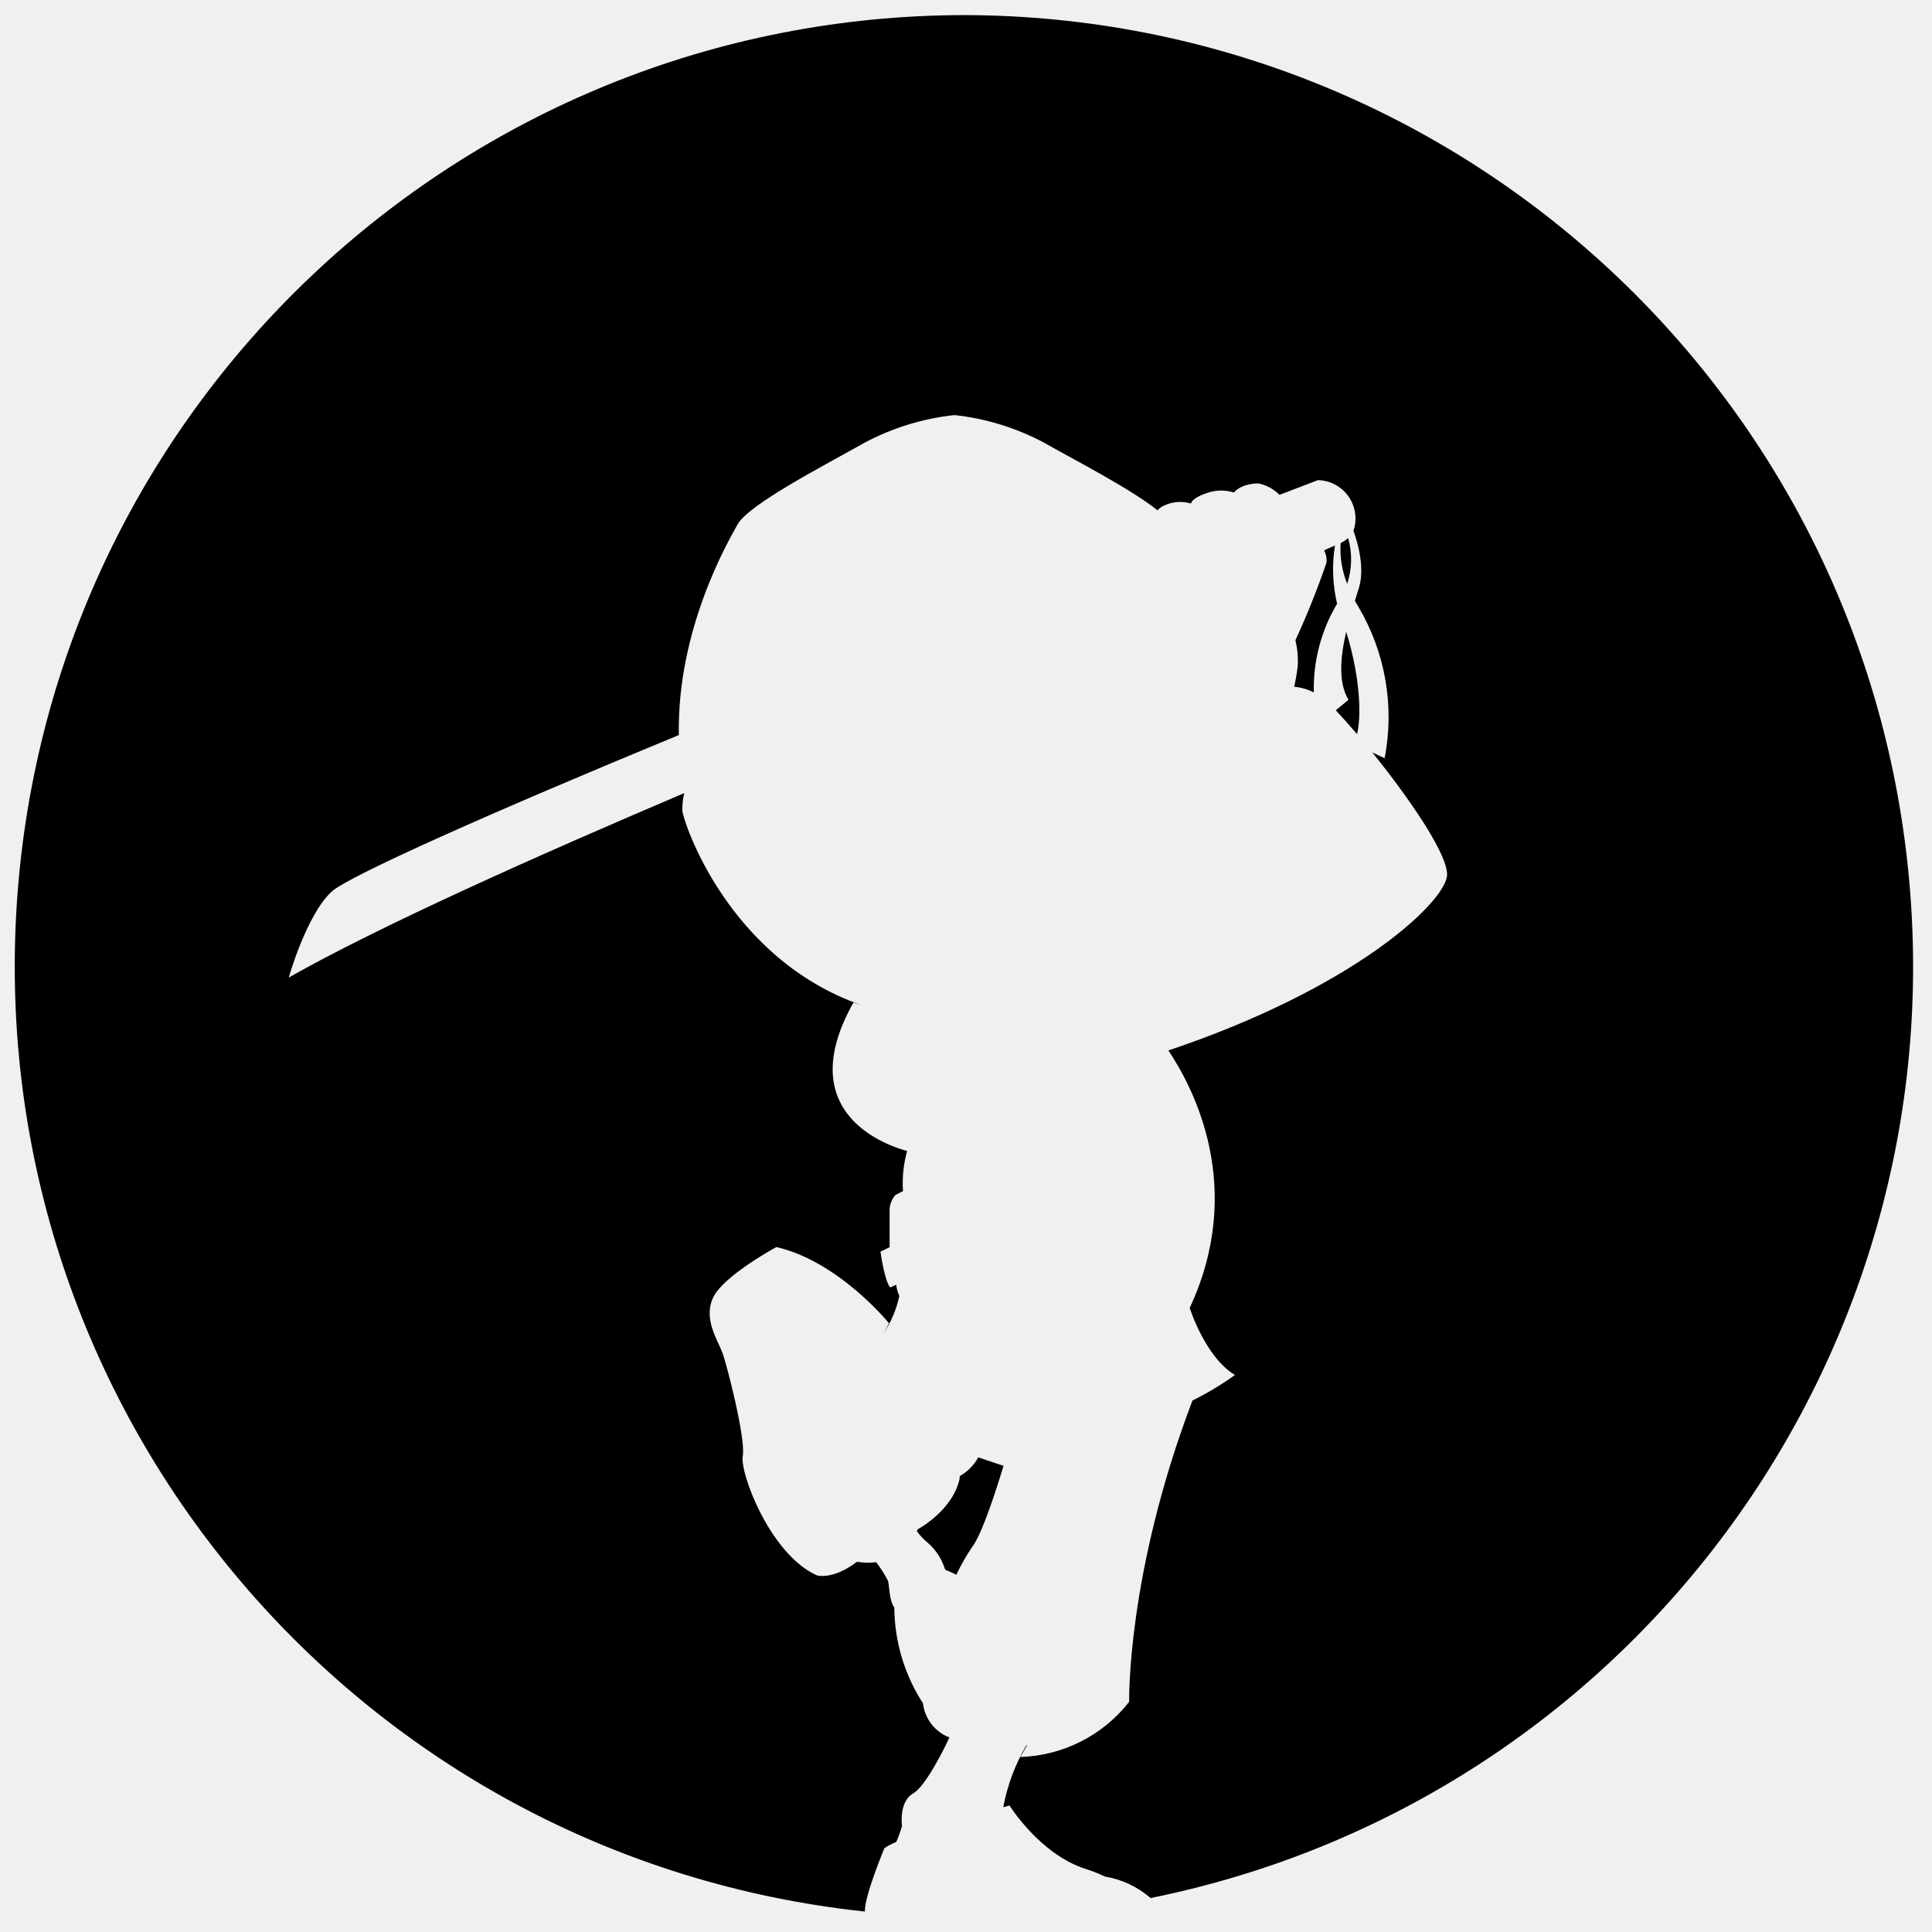
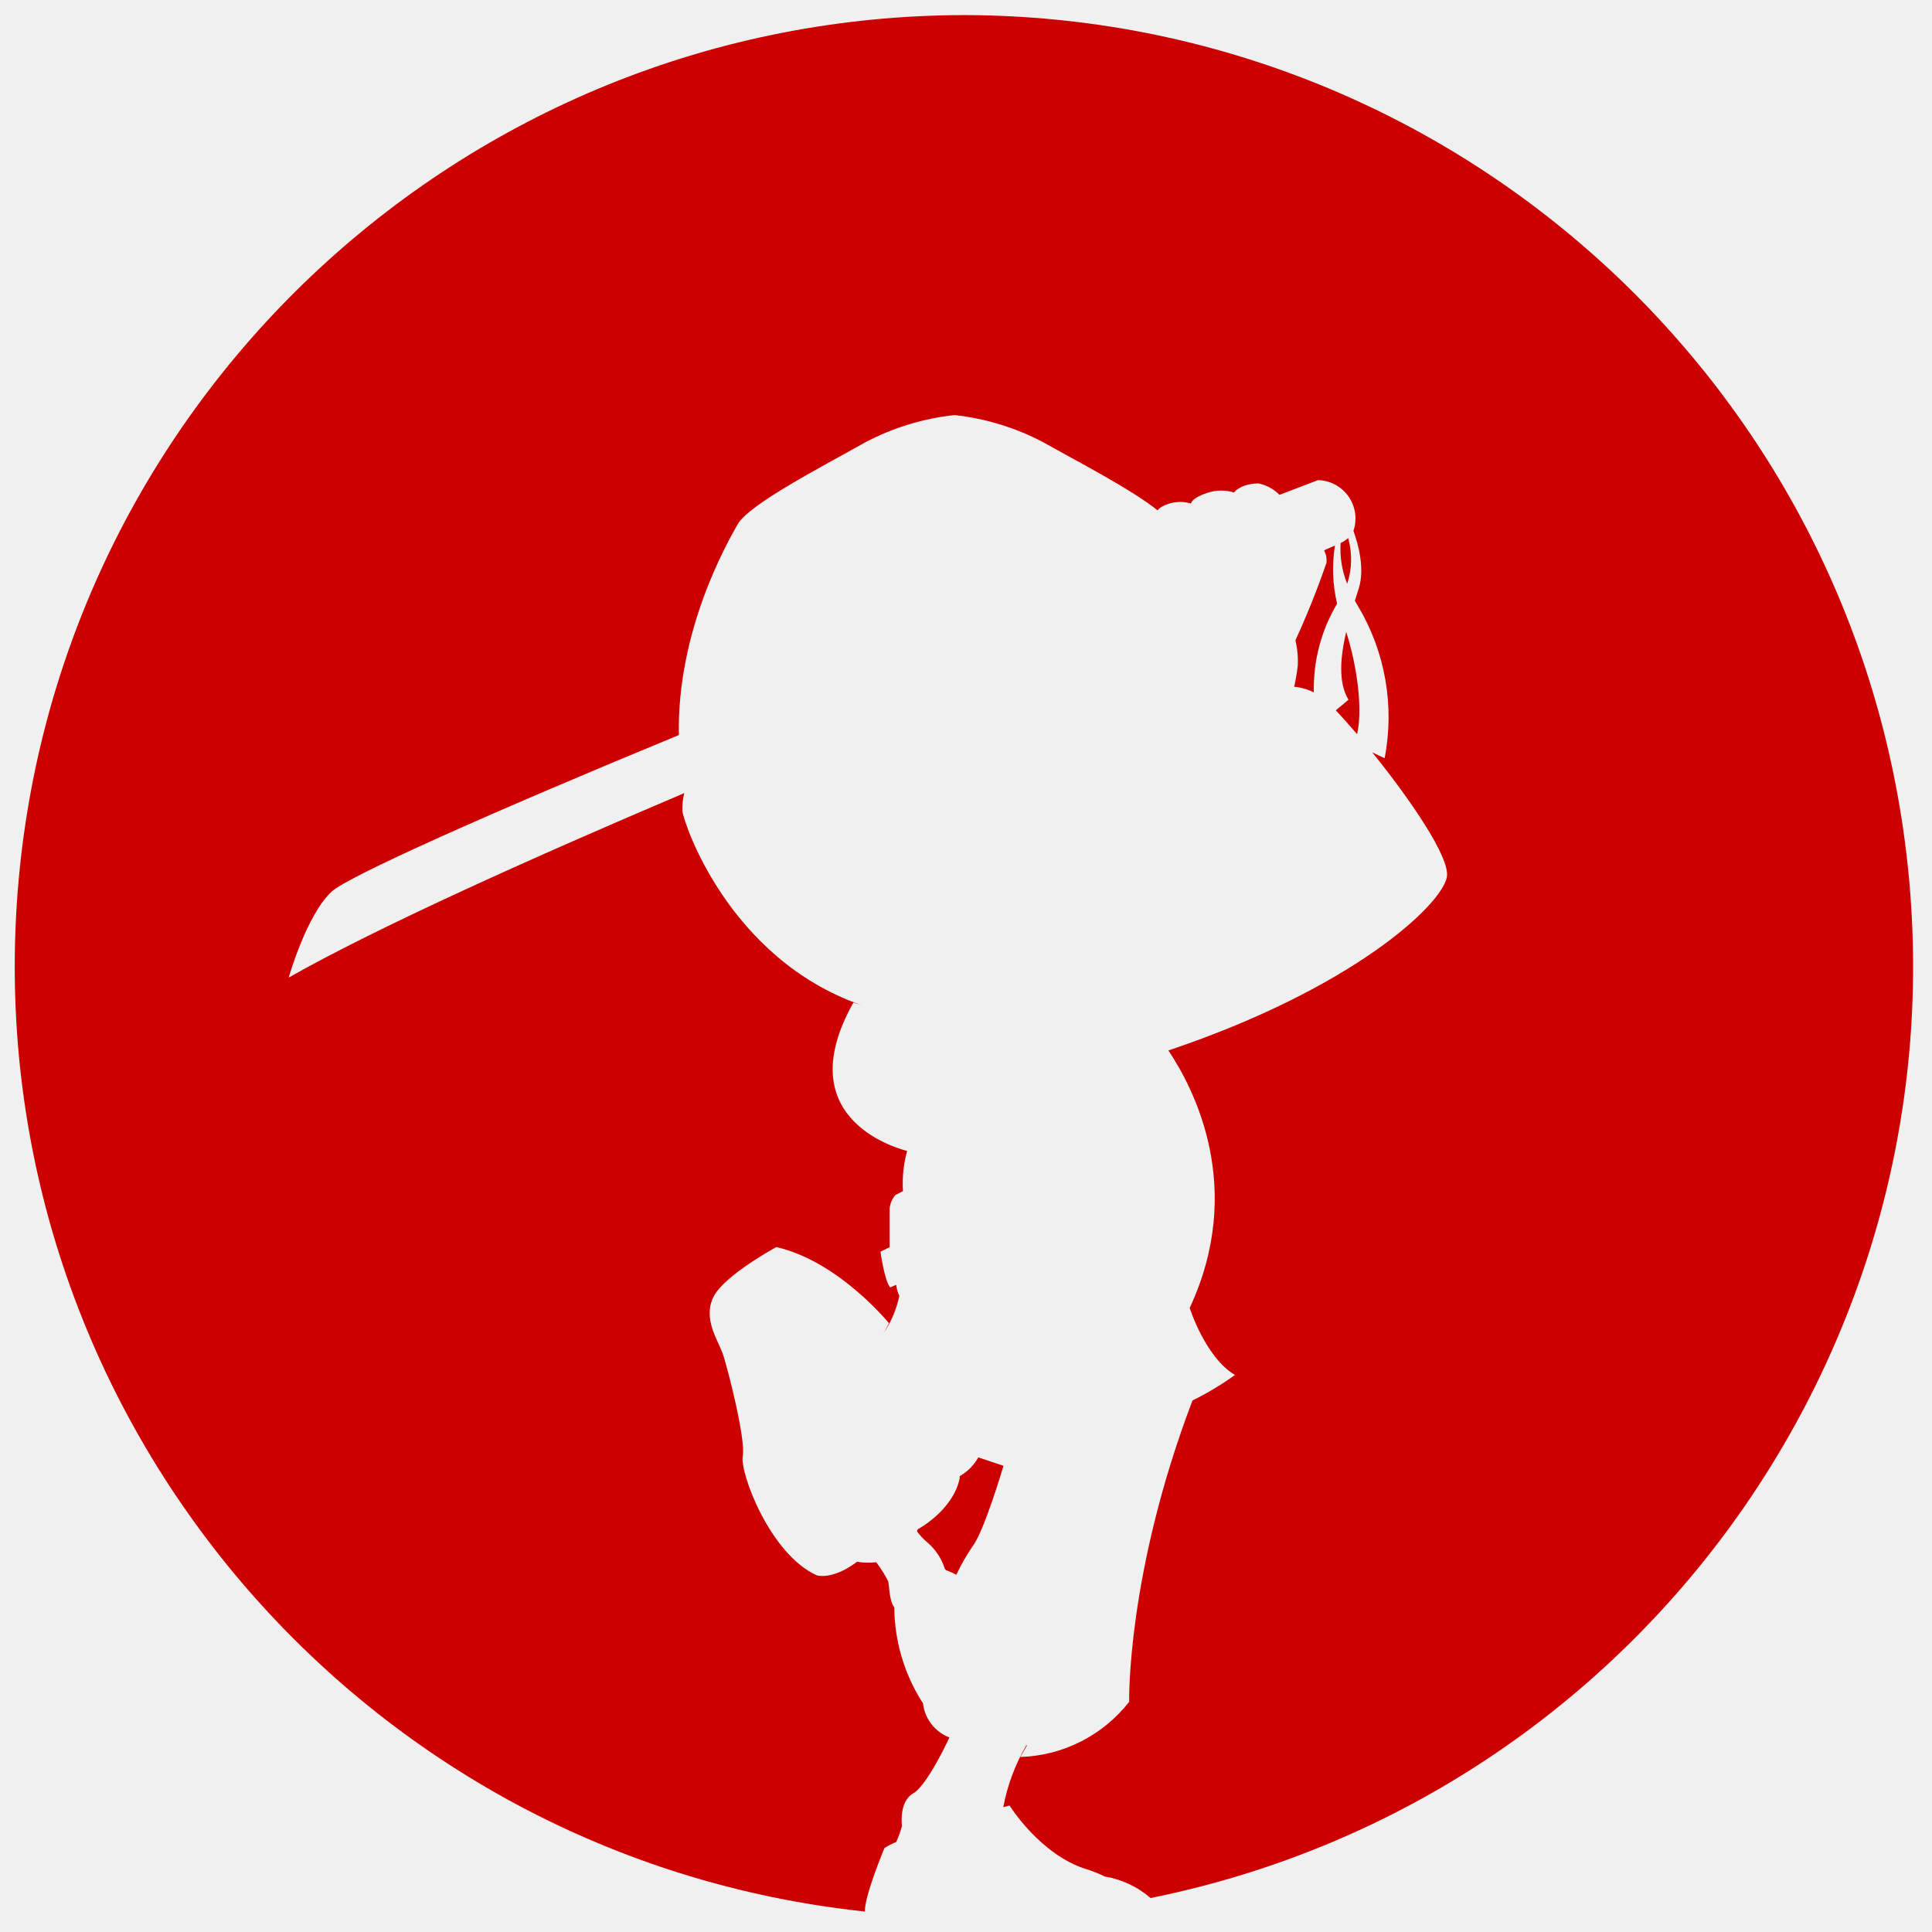
- <svg xmlns="http://www.w3.org/2000/svg" viewBox="0 0 256 256">
-   <style>@media(prefers-color-scheme:dark){path{fill:white}}</style>
+ <svg xmlns="http://www.w3.org/2000/svg" fill="#c00" viewBox="0 0 256 256">
  <path d="M128,2a126,126,0,0,0-13.4,251.29c-.08-2,2.59-8.41,2.59-8.41a9.63,9.63,0,0,1,1.57-.81,16.73,16.73,0,0,0,.76-2.1s-.46-3.23,1.48-4.33c1.58-.9,4-5.65,4.8-7.42a5.5,5.5,0,0,1-3.5-4.53l-.24-.37A23.67,23.67,0,0,1,118.5,213c-.73-1-.63-2.94-.84-3.55A17.64,17.64,0,0,0,116.1,207a8.78,8.78,0,0,1-2.54-.06c-3.23,2.45-5.3,1.81-5.3,1.81C102.05,206,98,195.13,98.42,192.93s-2.07-12-2.71-13.72-2.59-4.52-1.17-7.37,8.33-6.6,8.33-6.6c8.28,1.9,14.92,10.09,14.92,10.09-.2.42-.5,1-.78,1.44a14.33,14.33,0,0,0,2.16-5.06,4.46,4.46,0,0,1-.42-1.47l-.79.35c-.77-.86-1.29-4.74-1.29-4.74l1.21-.59v-5.11a3.2,3.2,0,0,1,.77-1.81l1-.51a15.89,15.89,0,0,1,.55-5.32c-2.21-.58-15.51-4.74-7.12-19.66l1,.31C96.51,127,90.57,109,90.42,107.45a8.19,8.19,0,0,1,.25-2.36c-19.59,8.33-40.59,17.72-52.41,24.44,0,0,2.33-8.28,5.69-11.39,2.15-2,21-10.43,46-20.74-.25-13.76,6.27-25.23,7.78-27.91s11.39-7.76,16.91-10.87A32.74,32.74,0,0,1,126.47,55a32.76,32.76,0,0,1,11.8,3.62c4.43,2.5,11.64,6.21,15.11,9a2.19,2.19,0,0,1,.55-.47,5,5,0,0,1,3.89-.43s0-.69,2.07-1.38a5.69,5.69,0,0,1,3.62-.08s.77-1.13,3.19-1.21a5.36,5.36,0,0,1,2.84,1.52l5.1-1.95a5.09,5.09,0,0,1,4.7,6.72c.68,1.88,1.51,5.06.7,7.64-.15.5-.33,1-.51,1.62.15.26.28.51.45.78a28.66,28.66,0,0,1,3.49,20.09l-1.64-.78c4.95,6.13,10.33,13.92,9.89,16.5-.64,3.7-12.46,14.79-36.9,23,3.34,5,10.26,18.16,2.82,34.12,0,0,2.07,6.55,6,8.88a39.09,39.09,0,0,1-5.63,3.38c-8.75,23-8.39,39.93-8.39,39.93a19.05,19.05,0,0,1-14.42,7.31l.9-1.55-.1,0a25.36,25.36,0,0,0-3.06,8.2l.83-.22s4,6.47,10.1,8.41a18,18,0,0,1,2.53,1,12.33,12.33,0,0,1,6.06,2.85A126,126,0,0,0,128,2Z" />
  <path d="M123.05,204.53a7.53,7.53,0,0,1,2.12,3.28c0,.08.12.17.18.25a8.4,8.4,0,0,1,1.36.61,28.92,28.92,0,0,1,2.12-3.71c1.55-1.94,4.14-10.73,4.14-10.73l-3.34-1.12a6.49,6.49,0,0,1-2.47,2.49,1.58,1.58,0,0,1,0,.31c-.91,4.27-5.56,6.73-5.56,6.73s-.08.17-.11.26A8.91,8.91,0,0,0,123.05,204.53Z" />
  <path d="M179.82,97.28c.71-3.08.15-8.49-1.44-13.56-.76,3.24-1.1,6.7.3,9L177,94.12C177.83,95,178.79,96.08,179.82,97.28Z" />
  <path d="M178.64,71.3a5.21,5.21,0,0,1-1,.66,12.31,12.31,0,0,0,.87,5.4A10.4,10.4,0,0,0,178.64,71.3Z" />
  <path d="M171.49,91a7,7,0,0,1,2.6.75A21.92,21.92,0,0,1,177.17,80a19.91,19.91,0,0,1-.28-7.71c-.49.21-1,.41-1.44.64a2.88,2.88,0,0,1,.31,1.65,109.57,109.57,0,0,1-4.11,10.26,11.76,11.76,0,0,1,.31,3.37A27.26,27.26,0,0,1,171.49,91Z" />
</svg>
